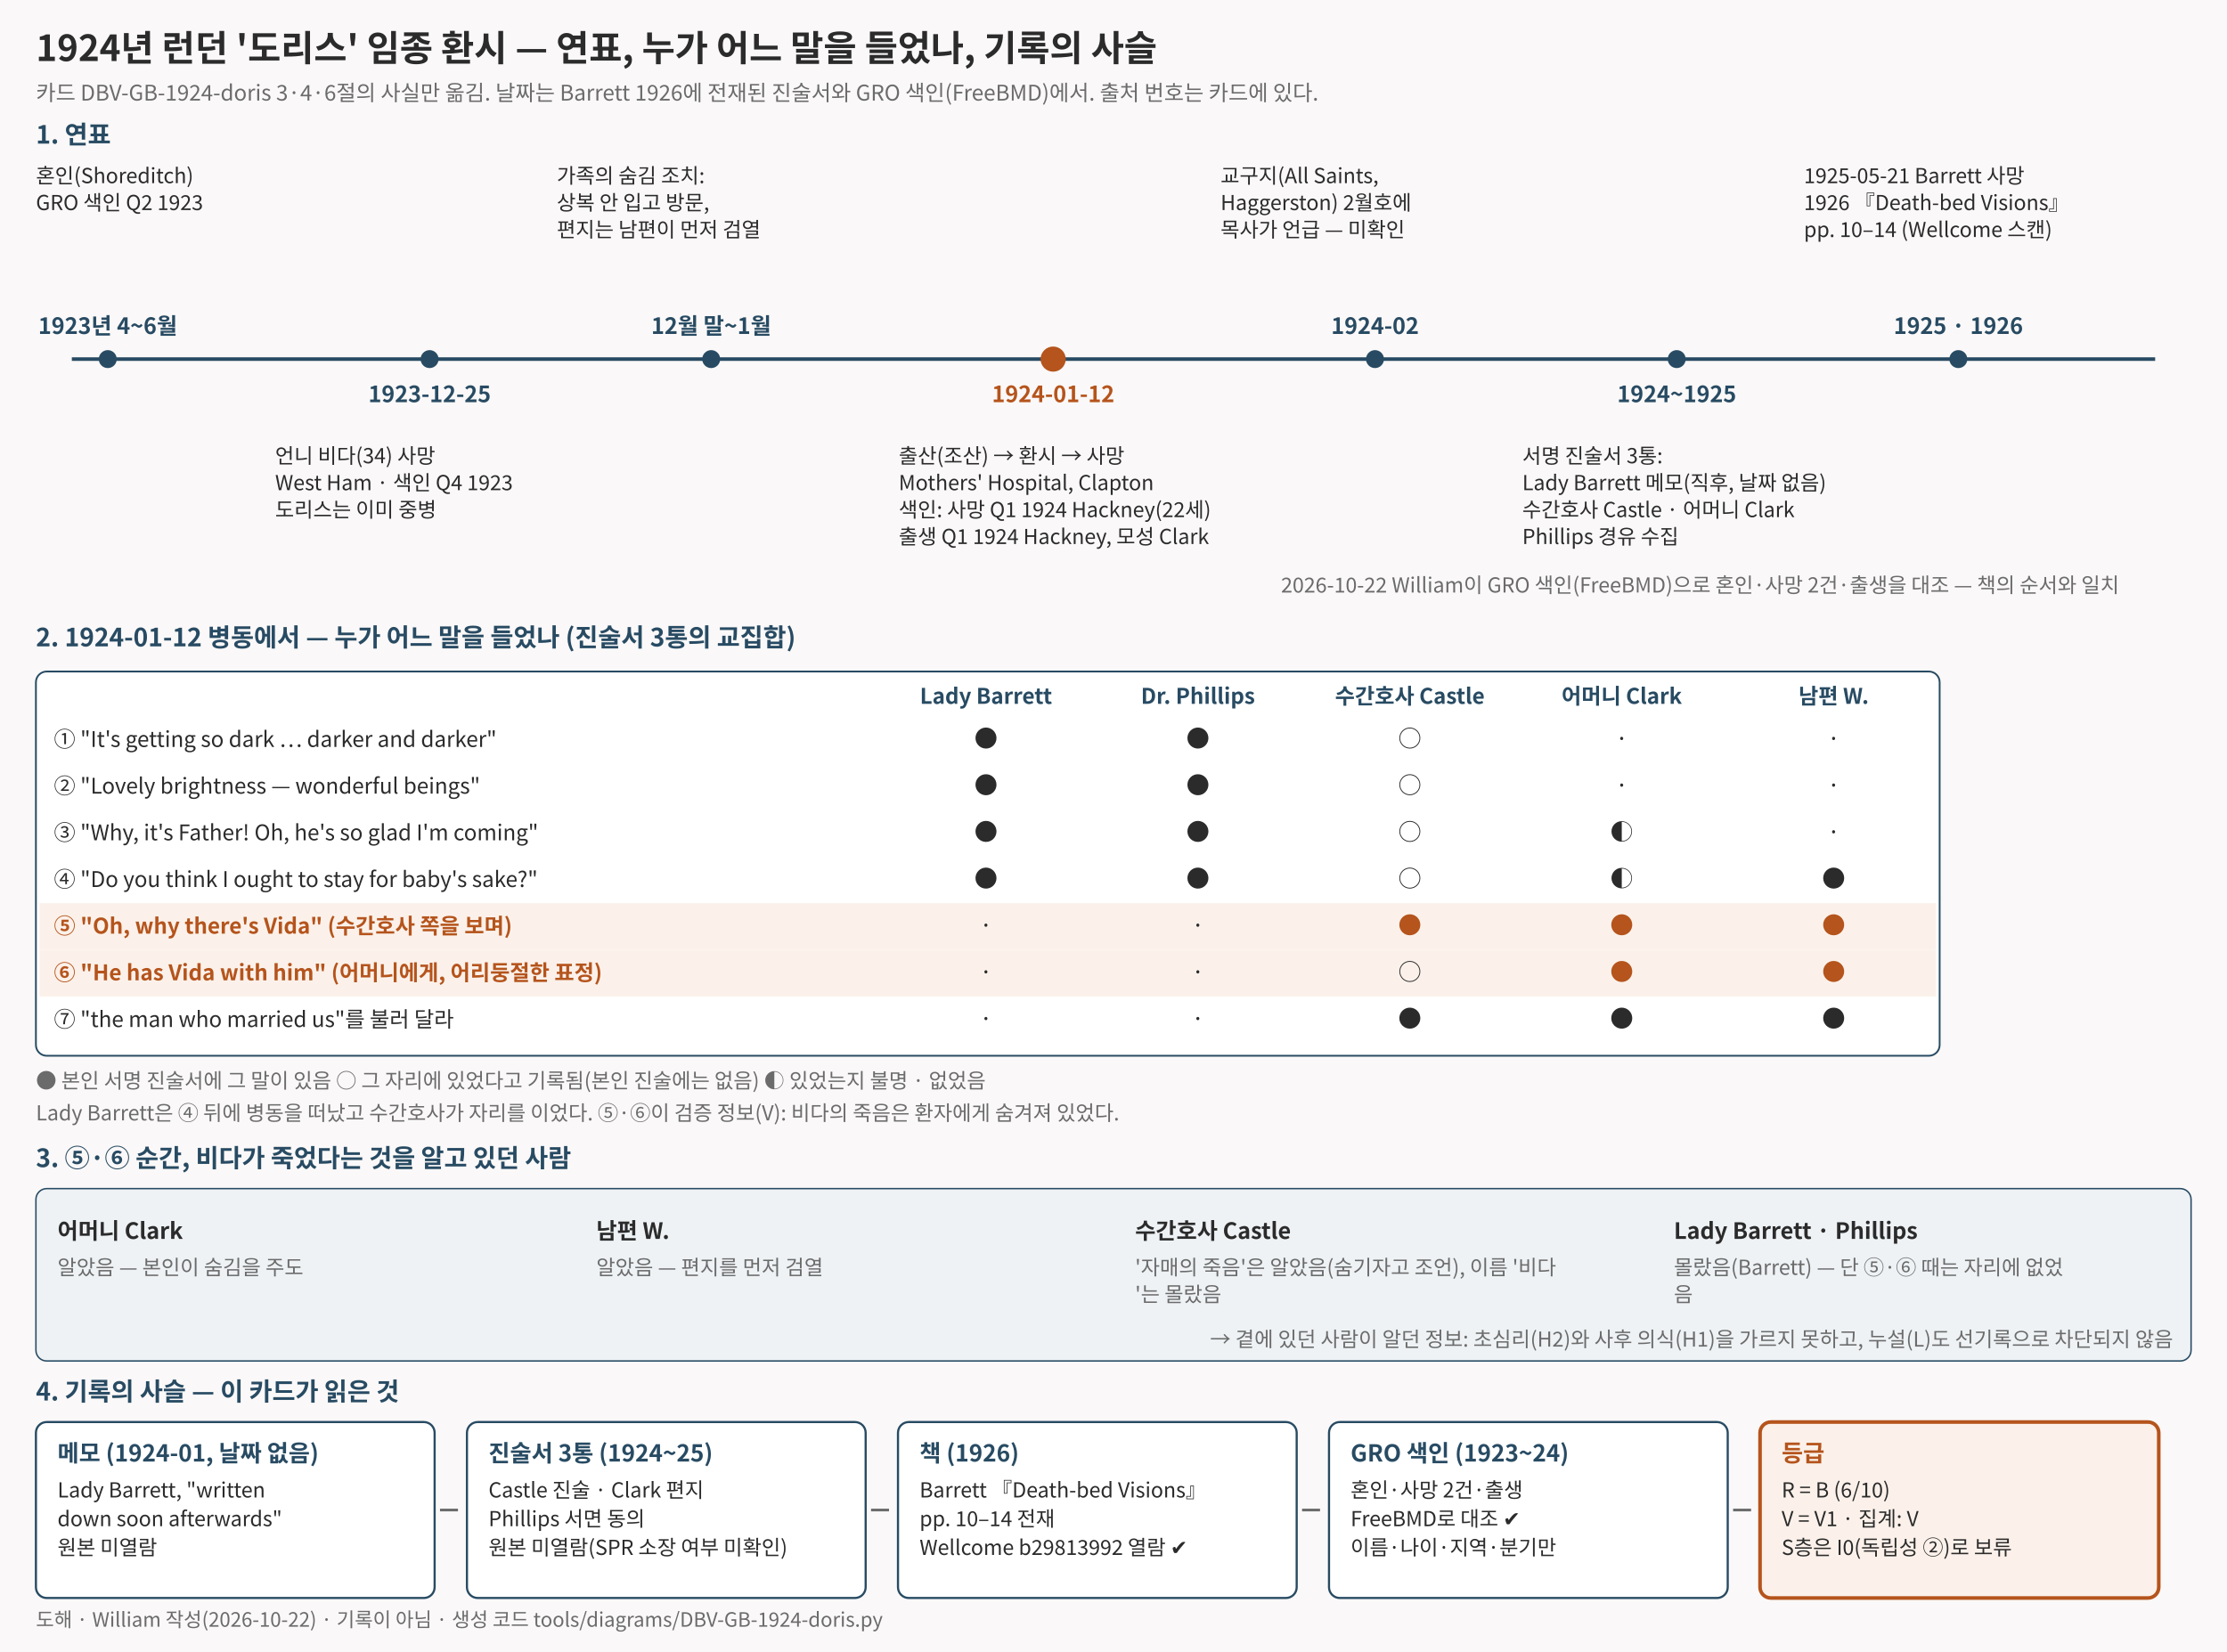
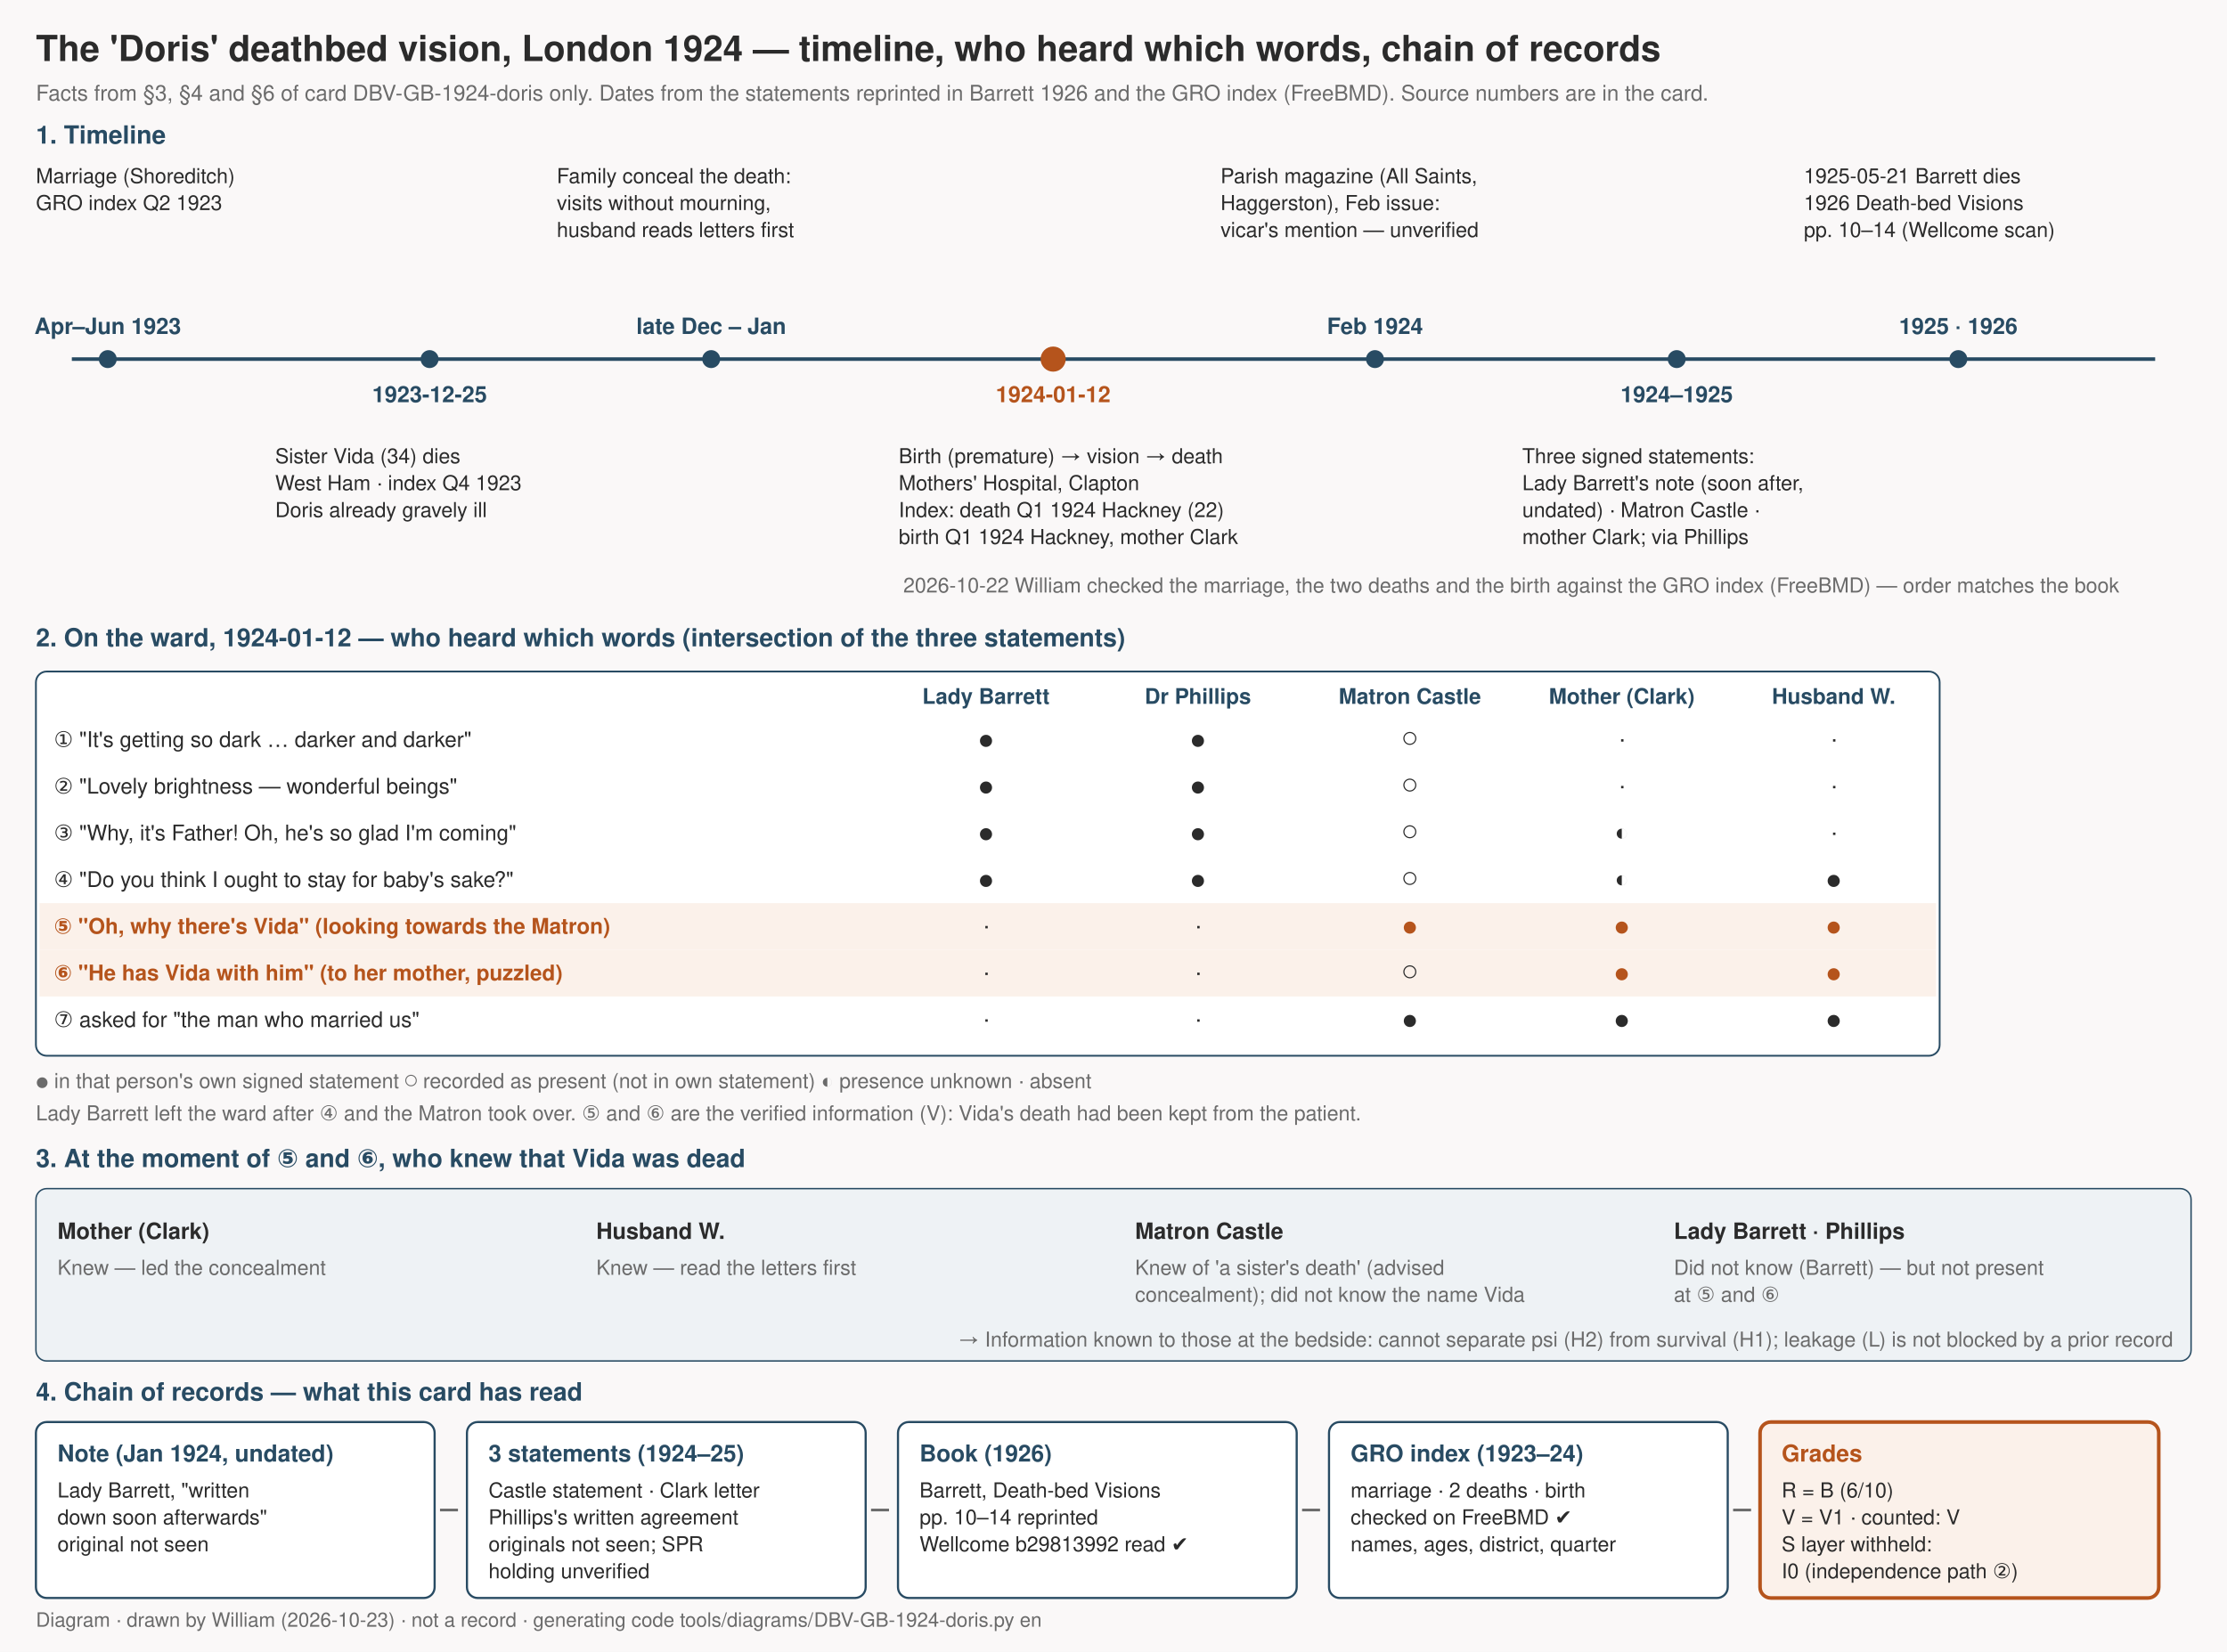
- <svg xmlns="http://www.w3.org/2000/svg" width="1240" height="920" viewBox="0 0 1240 920" font-family="'Noto Sans KR','Apple SD Gothic Neo','Malgun Gothic','Noto Sans CJK KR',sans-serif">
+ <svg xmlns="http://www.w3.org/2000/svg" width="1240" height="920" viewBox="0 0 1240 920" font-family="'Helvetica Neue',Helvetica,Arial,'Noto Sans',sans-serif">
  <rect width="1240" height="920" fill="#faf8f8" />
-   <text x="20" y="34" font-size="20" fill="#2b2b2b" font-weight="bold" text-anchor="start">1924년 런던 '도리스' 임종 환시 — 연표, 누가 어느 말을 들었나, 기록의 사슬</text>
-   <text x="20" y="56" font-size="12" fill="#6b6b6b" font-weight="normal" text-anchor="start">카드 DBV-GB-1924-doris 3·4·6절의 사실만 옮김. 날짜는 Barrett 1926에 전재된 진술서와 GRO 색인(FreeBMD)에서. 출처 번호는 카드에 있다.</text>
-   <text x="20" y="80" font-size="14" fill="#284b63" font-weight="bold" text-anchor="start">1. 연표</text>
+   <text x="20" y="34" font-size="20" fill="#2b2b2b" font-weight="bold" text-anchor="start">The 'Doris' deathbed vision, London 1924 — timeline, who heard which words, chain of records</text>
+   <text x="20" y="56" font-size="12" fill="#6b6b6b" font-weight="normal" text-anchor="start">Facts from §3, §4 and §6 of card DBV-GB-1924-doris only. Dates from the statements reprinted in Barrett 1926 and the GRO index (FreeBMD). Source numbers are in the card.</text>
+   <text x="20" y="80" font-size="14" fill="#284b63" font-weight="bold" text-anchor="start">1. Timeline</text>
  <line x1="40" y1="200" x2="1200" y2="200" stroke="#284b63" stroke-width="2" />
  <circle cx="60.0" cy="200" r="5" fill="#284b63" />
-   <text x="60.0" y="186" font-size="12.5" fill="#284b63" font-weight="bold" text-anchor="middle">1923년 4~6월</text>
-   <text x="20" y="102" font-size="11.5" fill="#2b2b2b" font-weight="normal" text-anchor="start">혼인(Shoreditch)</text>
-   <text x="20" y="117" font-size="11.5" fill="#2b2b2b" font-weight="normal" text-anchor="start">GRO 색인 Q2 1923</text>
+   <text x="60.0" y="186" font-size="12.5" fill="#284b63" font-weight="bold" text-anchor="middle">Apr–Jun 1923</text>
+   <text x="20" y="102" font-size="11.5" fill="#2b2b2b" font-weight="normal" text-anchor="start">Marriage (Shoreditch)</text>
+   <text x="20" y="117" font-size="11.5" fill="#2b2b2b" font-weight="normal" text-anchor="start">GRO index Q2 1923</text>
  <circle cx="239.2" cy="200" r="5" fill="#284b63" />
  <text x="239.2" y="224" font-size="12.5" fill="#284b63" font-weight="bold" text-anchor="middle">1923-12-25</text>
-   <text x="153.2" y="258" font-size="11.5" fill="#2b2b2b" font-weight="normal" text-anchor="start">언니 비다(34) 사망</text>
-   <text x="153.2" y="273" font-size="11.5" fill="#2b2b2b" font-weight="normal" text-anchor="start">West Ham · 색인 Q4 1923</text>
-   <text x="153.2" y="288" font-size="11.5" fill="#2b2b2b" font-weight="normal" text-anchor="start">도리스는 이미 중병</text>
+   <text x="153.2" y="258" font-size="11.5" fill="#2b2b2b" font-weight="normal" text-anchor="start">Sister Vida (34) dies</text>
+   <text x="153.2" y="273" font-size="11.5" fill="#2b2b2b" font-weight="normal" text-anchor="start">West Ham · index Q4 1923</text>
+   <text x="153.2" y="288" font-size="11.5" fill="#2b2b2b" font-weight="normal" text-anchor="start">Doris already gravely ill</text>
  <circle cx="396.0" cy="200" r="5" fill="#284b63" />
-   <text x="396.0" y="186" font-size="12.5" fill="#284b63" font-weight="bold" text-anchor="middle">12월 말~1월</text>
-   <text x="310.0" y="102" font-size="11.5" fill="#2b2b2b" font-weight="normal" text-anchor="start">가족의 숨김 조치:</text>
-   <text x="310.0" y="117" font-size="11.5" fill="#2b2b2b" font-weight="normal" text-anchor="start">상복 안 입고 방문,</text>
-   <text x="310.0" y="132" font-size="11.5" fill="#2b2b2b" font-weight="normal" text-anchor="start">편지는 남편이 먼저 검열</text>
+   <text x="396.0" y="186" font-size="12.5" fill="#284b63" font-weight="bold" text-anchor="middle">late Dec – Jan</text>
+   <text x="310.0" y="102" font-size="11.5" fill="#2b2b2b" font-weight="normal" text-anchor="start">Family conceal the death:</text>
+   <text x="310.0" y="117" font-size="11.5" fill="#2b2b2b" font-weight="normal" text-anchor="start">visits without mourning,</text>
+   <text x="310.0" y="132" font-size="11.5" fill="#2b2b2b" font-weight="normal" text-anchor="start">husband reads letters first</text>
  <circle cx="586.4" cy="200" r="7" fill="#b5541c" />
  <text x="586.4" y="224" font-size="12.5" fill="#b5541c" font-weight="bold" text-anchor="middle">1924-01-12</text>
-   <text x="500.4" y="258" font-size="11.5" fill="#2b2b2b" font-weight="normal" text-anchor="start">출산(조산) → 환시 → 사망</text>
+   <text x="500.4" y="258" font-size="11.5" fill="#2b2b2b" font-weight="normal" text-anchor="start">Birth (premature) → vision → death</text>
  <text x="500.4" y="273" font-size="11.5" fill="#2b2b2b" font-weight="normal" text-anchor="start">Mothers' Hospital, Clapton</text>
-   <text x="500.4" y="288" font-size="11.5" fill="#2b2b2b" font-weight="normal" text-anchor="start">색인: 사망 Q1 1924 Hackney(22세)</text>
-   <text x="500.4" y="303" font-size="11.5" fill="#2b2b2b" font-weight="normal" text-anchor="start">출생 Q1 1924 Hackney, 모성 Clark</text>
+   <text x="500.4" y="288" font-size="11.5" fill="#2b2b2b" font-weight="normal" text-anchor="start">Index: death Q1 1924 Hackney (22)</text>
+   <text x="500.4" y="303" font-size="11.5" fill="#2b2b2b" font-weight="normal" text-anchor="start">birth Q1 1924 Hackney, mother Clark</text>
  <circle cx="765.6" cy="200" r="5" fill="#284b63" />
-   <text x="765.6" y="186" font-size="12.5" fill="#284b63" font-weight="bold" text-anchor="middle">1924-02</text>
-   <text x="679.6" y="102" font-size="11.5" fill="#2b2b2b" font-weight="normal" text-anchor="start">교구지(All Saints,</text>
-   <text x="679.6" y="117" font-size="11.5" fill="#2b2b2b" font-weight="normal" text-anchor="start">Haggerston) 2월호에</text>
-   <text x="679.6" y="132" font-size="11.5" fill="#2b2b2b" font-weight="normal" text-anchor="start">목사가 언급 — 미확인</text>
+   <text x="765.6" y="186" font-size="12.5" fill="#284b63" font-weight="bold" text-anchor="middle">Feb 1924</text>
+   <text x="679.6" y="102" font-size="11.5" fill="#2b2b2b" font-weight="normal" text-anchor="start">Parish magazine (All Saints,</text>
+   <text x="679.6" y="117" font-size="11.5" fill="#2b2b2b" font-weight="normal" text-anchor="start">Haggerston), Feb issue:</text>
+   <text x="679.6" y="132" font-size="11.5" fill="#2b2b2b" font-weight="normal" text-anchor="start">vicar's mention — unverified</text>
  <circle cx="933.6" cy="200" r="5" fill="#284b63" />
-   <text x="933.6" y="224" font-size="12.5" fill="#284b63" font-weight="bold" text-anchor="middle">1924~1925</text>
-   <text x="847.6" y="258" font-size="11.5" fill="#2b2b2b" font-weight="normal" text-anchor="start">서명 진술서 3통:</text>
-   <text x="847.6" y="273" font-size="11.5" fill="#2b2b2b" font-weight="normal" text-anchor="start">Lady Barrett 메모(직후, 날짜 없음)</text>
-   <text x="847.6" y="288" font-size="11.5" fill="#2b2b2b" font-weight="normal" text-anchor="start">수간호사 Castle · 어머니 Clark</text>
-   <text x="847.6" y="303" font-size="11.5" fill="#2b2b2b" font-weight="normal" text-anchor="start">Phillips 경유 수집</text>
+   <text x="933.6" y="224" font-size="12.5" fill="#284b63" font-weight="bold" text-anchor="middle">1924–1925</text>
+   <text x="847.6" y="258" font-size="11.5" fill="#2b2b2b" font-weight="normal" text-anchor="start">Three signed statements:</text>
+   <text x="847.6" y="273" font-size="11.5" fill="#2b2b2b" font-weight="normal" text-anchor="start">Lady Barrett's note (soon after,</text>
+   <text x="847.6" y="288" font-size="11.5" fill="#2b2b2b" font-weight="normal" text-anchor="start">undated) · Matron Castle ·</text>
+   <text x="847.6" y="303" font-size="11.5" fill="#2b2b2b" font-weight="normal" text-anchor="start">mother Clark; via Phillips</text>
  <circle cx="1090.4" cy="200" r="5" fill="#284b63" />
  <text x="1090.4" y="186" font-size="12.5" fill="#284b63" font-weight="bold" text-anchor="middle">1925 · 1926</text>
-   <text x="1004.4" y="102" font-size="11.5" fill="#2b2b2b" font-weight="normal" text-anchor="start">1925-05-21 Barrett 사망</text>
-   <text x="1004.4" y="117" font-size="11.5" fill="#2b2b2b" font-weight="normal" text-anchor="start">1926 『Death-bed Visions』</text>
-   <text x="1004.4" y="132" font-size="11.5" fill="#2b2b2b" font-weight="normal" text-anchor="start">pp. 10–14 (Wellcome 스캔)</text>
-   <text x="1180" y="330" font-size="11.5" fill="#6b6b6b" font-weight="normal" text-anchor="end">2026-10-22 William이 GRO 색인(FreeBMD)으로 혼인·사망 2건·출생을 대조 — 책의 순서와 일치</text>
-   <text x="20" y="360" font-size="14" fill="#284b63" font-weight="bold" text-anchor="start">2. 1924-01-12 병동에서 — 누가 어느 말을 들었나 (진술서 3통의 교집합)</text>
+   <text x="1004.4" y="102" font-size="11.5" fill="#2b2b2b" font-weight="normal" text-anchor="start">1925-05-21 Barrett dies</text>
+   <text x="1004.4" y="117" font-size="11.5" fill="#2b2b2b" font-weight="normal" text-anchor="start">1926 Death-bed Visions</text>
+   <text x="1004.4" y="132" font-size="11.5" fill="#2b2b2b" font-weight="normal" text-anchor="start">pp. 10–14 (Wellcome scan)</text>
+   <text x="1180" y="330" font-size="11.5" fill="#6b6b6b" font-weight="normal" text-anchor="end">2026-10-22 William checked the marriage, the two deaths and the birth against the GRO index (FreeBMD) — order matches the book</text>
+   <text x="20" y="360" font-size="14" fill="#284b63" font-weight="bold" text-anchor="start">2. On the ward, 1924-01-12 — who heard which words (intersection of the three statements)</text>
  <rect x="20" y="374" width="1060" height="214" rx="6" fill="#ffffff" stroke="#284b63" stroke-width="1" />
  <text x="549.0" y="392" font-size="12" fill="#284b63" font-weight="bold" text-anchor="middle">Lady Barrett</text>
-   <text x="667.0" y="392" font-size="12" fill="#284b63" font-weight="bold" text-anchor="middle">Dr. Phillips</text>
-   <text x="785.0" y="392" font-size="12" fill="#284b63" font-weight="bold" text-anchor="middle">수간호사 Castle</text>
-   <text x="903.0" y="392" font-size="12" fill="#284b63" font-weight="bold" text-anchor="middle">어머니 Clark</text>
-   <text x="1021.0" y="392" font-size="12" fill="#284b63" font-weight="bold" text-anchor="middle">남편 W.</text>
+   <text x="667.0" y="392" font-size="12" fill="#284b63" font-weight="bold" text-anchor="middle">Dr Phillips</text>
+   <text x="785.0" y="392" font-size="12" fill="#284b63" font-weight="bold" text-anchor="middle">Matron Castle</text>
+   <text x="903.0" y="392" font-size="12" fill="#284b63" font-weight="bold" text-anchor="middle">Mother (Clark)</text>
+   <text x="1021.0" y="392" font-size="12" fill="#284b63" font-weight="bold" text-anchor="middle">Husband W.</text>
  <text x="30" y="416" font-size="12" fill="#2b2b2b" font-weight="normal" text-anchor="start">① "It's getting so dark … darker and darker"</text>
  <text x="549.0" y="416" font-size="13" fill="#2b2b2b" font-weight="normal" text-anchor="middle">●</text>
  <text x="667.0" y="416" font-size="13" fill="#2b2b2b" font-weight="normal" text-anchor="middle">●</text>
  <text x="785.0" y="416" font-size="13" fill="#2b2b2b" font-weight="normal" text-anchor="middle">○</text>
  <text x="903.0" y="416" font-size="13" fill="#2b2b2b" font-weight="normal" text-anchor="middle">·</text>
  <text x="1021.0" y="416" font-size="13" fill="#2b2b2b" font-weight="normal" text-anchor="middle">·</text>
  <text x="30" y="442" font-size="12" fill="#2b2b2b" font-weight="normal" text-anchor="start">② "Lovely brightness — wonderful beings"</text>
  <text x="549.0" y="442" font-size="13" fill="#2b2b2b" font-weight="normal" text-anchor="middle">●</text>
  <text x="667.0" y="442" font-size="13" fill="#2b2b2b" font-weight="normal" text-anchor="middle">●</text>
  <text x="785.0" y="442" font-size="13" fill="#2b2b2b" font-weight="normal" text-anchor="middle">○</text>
  <text x="903.0" y="442" font-size="13" fill="#2b2b2b" font-weight="normal" text-anchor="middle">·</text>
  <text x="1021.0" y="442" font-size="13" fill="#2b2b2b" font-weight="normal" text-anchor="middle">·</text>
  <text x="30" y="468" font-size="12" fill="#2b2b2b" font-weight="normal" text-anchor="start">③ "Why, it's Father! Oh, he's so glad I'm coming"</text>
  <text x="549.0" y="468" font-size="13" fill="#2b2b2b" font-weight="normal" text-anchor="middle">●</text>
  <text x="667.0" y="468" font-size="13" fill="#2b2b2b" font-weight="normal" text-anchor="middle">●</text>
  <text x="785.0" y="468" font-size="13" fill="#2b2b2b" font-weight="normal" text-anchor="middle">○</text>
  <text x="903.0" y="468" font-size="13" fill="#2b2b2b" font-weight="normal" text-anchor="middle">◐</text>
  <text x="1021.0" y="468" font-size="13" fill="#2b2b2b" font-weight="normal" text-anchor="middle">·</text>
  <text x="30" y="494" font-size="12" fill="#2b2b2b" font-weight="normal" text-anchor="start">④ "Do you think I ought to stay for baby's sake?"</text>
  <text x="549.0" y="494" font-size="13" fill="#2b2b2b" font-weight="normal" text-anchor="middle">●</text>
  <text x="667.0" y="494" font-size="13" fill="#2b2b2b" font-weight="normal" text-anchor="middle">●</text>
  <text x="785.0" y="494" font-size="13" fill="#2b2b2b" font-weight="normal" text-anchor="middle">○</text>
  <text x="903.0" y="494" font-size="13" fill="#2b2b2b" font-weight="normal" text-anchor="middle">◐</text>
  <text x="1021.0" y="494" font-size="13" fill="#2b2b2b" font-weight="normal" text-anchor="middle">●</text>
  <rect x="22" y="503" width="1056" height="26" fill="#fbf1ea" />
-   <text x="30" y="520" font-size="12" fill="#b5541c" font-weight="bold" text-anchor="start">⑤ "Oh, why there's Vida" (수간호사 쪽을 보며)</text>
+   <text x="30" y="520" font-size="12" fill="#b5541c" font-weight="bold" text-anchor="start">⑤ "Oh, why there's Vida" (looking towards the Matron)</text>
  <text x="549.0" y="520" font-size="13" fill="#2b2b2b" font-weight="normal" text-anchor="middle">·</text>
  <text x="667.0" y="520" font-size="13" fill="#2b2b2b" font-weight="normal" text-anchor="middle">·</text>
  <text x="785.0" y="520" font-size="13" fill="#b5541c" font-weight="normal" text-anchor="middle">●</text>
  <text x="903.0" y="520" font-size="13" fill="#b5541c" font-weight="normal" text-anchor="middle">●</text>
  <text x="1021.0" y="520" font-size="13" fill="#b5541c" font-weight="normal" text-anchor="middle">●</text>
  <rect x="22" y="529" width="1056" height="26" fill="#fbf1ea" />
-   <text x="30" y="546" font-size="12" fill="#b5541c" font-weight="bold" text-anchor="start">⑥ "He has Vida with him" (어머니에게, 어리둥절한 표정)</text>
+   <text x="30" y="546" font-size="12" fill="#b5541c" font-weight="bold" text-anchor="start">⑥ "He has Vida with him" (to her mother, puzzled)</text>
  <text x="549.0" y="546" font-size="13" fill="#2b2b2b" font-weight="normal" text-anchor="middle">·</text>
  <text x="667.0" y="546" font-size="13" fill="#2b2b2b" font-weight="normal" text-anchor="middle">·</text>
  <text x="785.0" y="546" font-size="13" fill="#2b2b2b" font-weight="normal" text-anchor="middle">○</text>
  <text x="903.0" y="546" font-size="13" fill="#b5541c" font-weight="normal" text-anchor="middle">●</text>
  <text x="1021.0" y="546" font-size="13" fill="#b5541c" font-weight="normal" text-anchor="middle">●</text>
-   <text x="30" y="572" font-size="12" fill="#2b2b2b" font-weight="normal" text-anchor="start">⑦ "the man who married us"를 불러 달라</text>
+   <text x="30" y="572" font-size="12" fill="#2b2b2b" font-weight="normal" text-anchor="start">⑦ asked for "the man who married us"</text>
  <text x="549.0" y="572" font-size="13" fill="#2b2b2b" font-weight="normal" text-anchor="middle">·</text>
  <text x="667.0" y="572" font-size="13" fill="#2b2b2b" font-weight="normal" text-anchor="middle">·</text>
  <text x="785.0" y="572" font-size="13" fill="#2b2b2b" font-weight="normal" text-anchor="middle">●</text>
  <text x="903.0" y="572" font-size="13" fill="#2b2b2b" font-weight="normal" text-anchor="middle">●</text>
  <text x="1021.0" y="572" font-size="13" fill="#2b2b2b" font-weight="normal" text-anchor="middle">●</text>
-   <text x="20" y="606" font-size="11.5" fill="#6b6b6b" font-weight="normal" text-anchor="start">● 본인 서명 진술서에 그 말이 있음   ○ 그 자리에 있었다고 기록됨(본인 진술에는 없음)   ◐ 있었는지 불명   · 없었음</text>
-   <text x="20" y="624" font-size="11.5" fill="#6b6b6b" font-weight="normal" text-anchor="start">Lady Barrett은 ④ 뒤에 병동을 떠났고 수간호사가 자리를 이었다. ⑤·⑥이 검증 정보(V): 비다의 죽음은 환자에게 숨겨져 있었다.</text>
-   <text x="20" y="650" font-size="14" fill="#284b63" font-weight="bold" text-anchor="start">3. ⑤·⑥ 순간, 비다가 죽었다는 것을 알고 있던 사람</text>
+   <text x="20" y="606" font-size="11.5" fill="#6b6b6b" font-weight="normal" text-anchor="start">● in that person's own signed statement   ○ recorded as present (not in own statement)   ◐ presence unknown   · absent</text>
+   <text x="20" y="624" font-size="11.5" fill="#6b6b6b" font-weight="normal" text-anchor="start">Lady Barrett left the ward after ④ and the Matron took over. ⑤ and ⑥ are the verified information (V): Vida's death had been kept from the patient.</text>
+   <text x="20" y="650" font-size="14" fill="#284b63" font-weight="bold" text-anchor="start">3. At the moment of ⑤ and ⑥, who knew that Vida was dead</text>
  <rect x="20" y="662" width="1200" height="96" rx="6" fill="#eef2f5" stroke="#284b63" stroke-width="0.8" />
-   <text x="32.0" y="690" font-size="12.5" fill="#2b2b2b" font-weight="bold" text-anchor="start">어머니 Clark</text>
-   <text x="32.0" y="710" font-size="11.5" fill="#6b6b6b" font-weight="normal" text-anchor="start">알았음 — 본인이 숨김을 주도</text>
-   <text x="332.0" y="690" font-size="12.5" fill="#2b2b2b" font-weight="bold" text-anchor="start">남편 W.</text>
-   <text x="332.0" y="710" font-size="11.5" fill="#6b6b6b" font-weight="normal" text-anchor="start">알았음 — 편지를 먼저 검열</text>
-   <text x="632.0" y="690" font-size="12.5" fill="#2b2b2b" font-weight="bold" text-anchor="start">수간호사 Castle</text>
-   <text x="632.0" y="710" font-size="11.5" fill="#6b6b6b" font-weight="normal" text-anchor="start">'자매의 죽음'은 알았음(숨기자고 조언), 이름 '비다</text>
-   <text x="632.0" y="725" font-size="11.5" fill="#6b6b6b" font-weight="normal" text-anchor="start">'는 몰랐음</text>
+   <text x="32.0" y="690" font-size="12.5" fill="#2b2b2b" font-weight="bold" text-anchor="start">Mother (Clark)</text>
+   <text x="32.0" y="710" font-size="11.5" fill="#6b6b6b" font-weight="normal" text-anchor="start">Knew — led the concealment</text>
+   <text x="332.0" y="690" font-size="12.5" fill="#2b2b2b" font-weight="bold" text-anchor="start">Husband W.</text>
+   <text x="332.0" y="710" font-size="11.5" fill="#6b6b6b" font-weight="normal" text-anchor="start">Knew — read the letters first</text>
+   <text x="632.0" y="690" font-size="12.5" fill="#2b2b2b" font-weight="bold" text-anchor="start">Matron Castle</text>
+   <text x="632.0" y="710" font-size="11.5" fill="#6b6b6b" font-weight="normal" text-anchor="start">Knew of 'a sister's death' (advised</text>
+   <text x="632.0" y="725" font-size="11.5" fill="#6b6b6b" font-weight="normal" text-anchor="start">concealment); did not know the name Vida</text>
  <text x="932.0" y="690" font-size="12.5" fill="#2b2b2b" font-weight="bold" text-anchor="start">Lady Barrett · Phillips</text>
-   <text x="932.0" y="710" font-size="11.5" fill="#6b6b6b" font-weight="normal" text-anchor="start">몰랐음(Barrett) — 단 ⑤·⑥ 때는 자리에 없었</text>
-   <text x="932.0" y="725" font-size="11.5" fill="#6b6b6b" font-weight="normal" text-anchor="start">음</text>
-   <text x="1210" y="750" font-size="11.5" fill="#6b6b6b" font-weight="normal" text-anchor="end">→ 곁에 있던 사람이 알던 정보: 초심리(H2)와 사후 의식(H1)을 가르지 못하고, 누설(L)도 선기록으로 차단되지 않음</text>
-   <text x="20" y="780" font-size="14" fill="#284b63" font-weight="bold" text-anchor="start">4. 기록의 사슬 — 이 카드가 읽은 것</text>
+   <text x="932.0" y="710" font-size="11.5" fill="#6b6b6b" font-weight="normal" text-anchor="start">Did not know (Barrett) — but not present</text>
+   <text x="932.0" y="725" font-size="11.5" fill="#6b6b6b" font-weight="normal" text-anchor="start">at ⑤ and ⑥</text>
+   <text x="1210" y="750" font-size="11.5" fill="#6b6b6b" font-weight="normal" text-anchor="end">→ Information known to those at the bedside: cannot separate psi (H2) from survival (H1); leakage (L) is not blocked by a prior record</text>
+   <text x="20" y="780" font-size="14" fill="#284b63" font-weight="bold" text-anchor="start">4. Chain of records — what this card has read</text>
  <rect x="20" y="792" width="222" height="98" rx="6" fill="#ffffff" stroke="#284b63" stroke-width="1.2" />
-   <text x="32" y="814" font-size="13" fill="#284b63" font-weight="bold" text-anchor="start">메모 (1924-01, 날짜 없음)</text>
+   <text x="32" y="814" font-size="13" fill="#284b63" font-weight="bold" text-anchor="start">Note (Jan 1924, undated)</text>
  <text x="32" y="834" font-size="11.5" fill="#2b2b2b" font-weight="normal" text-anchor="start">Lady Barrett, "written</text>
-   <text x="32" y="850" font-size="11.5" fill="#2b2b2b" font-weight="normal" text-anchor="start">down soon afterwards"</text>
-   <text x="32" y="866" font-size="11.5" fill="#2b2b2b" font-weight="normal" text-anchor="start">원본 미열람</text>
+   <text x="32" y="849" font-size="11.5" fill="#2b2b2b" font-weight="normal" text-anchor="start">down soon afterwards"</text>
+   <text x="32" y="864" font-size="11.5" fill="#2b2b2b" font-weight="normal" text-anchor="start">original not seen</text>
  <path d="M245,841 h10" stroke="#6b6b6b" stroke-width="1.5" />
  <rect x="260" y="792" width="222" height="98" rx="6" fill="#ffffff" stroke="#284b63" stroke-width="1.2" />
-   <text x="272" y="814" font-size="13" fill="#284b63" font-weight="bold" text-anchor="start">진술서 3통 (1924~25)</text>
-   <text x="272" y="834" font-size="11.5" fill="#2b2b2b" font-weight="normal" text-anchor="start">Castle 진술 · Clark 편지</text>
-   <text x="272" y="850" font-size="11.5" fill="#2b2b2b" font-weight="normal" text-anchor="start">Phillips 서면 동의</text>
-   <text x="272" y="866" font-size="11.5" fill="#2b2b2b" font-weight="normal" text-anchor="start">원본 미열람(SPR 소장 여부 미확인)</text>
+   <text x="272" y="814" font-size="13" fill="#284b63" font-weight="bold" text-anchor="start">3 statements (1924–25)</text>
+   <text x="272" y="834" font-size="11.5" fill="#2b2b2b" font-weight="normal" text-anchor="start">Castle statement · Clark letter</text>
+   <text x="272" y="849" font-size="11.5" fill="#2b2b2b" font-weight="normal" text-anchor="start">Phillips's written agreement</text>
+   <text x="272" y="864" font-size="11.5" fill="#2b2b2b" font-weight="normal" text-anchor="start">originals not seen; SPR</text>
+   <text x="272" y="879" font-size="11.5" fill="#2b2b2b" font-weight="normal" text-anchor="start">holding unverified</text>
  <path d="M485,841 h10" stroke="#6b6b6b" stroke-width="1.5" />
  <rect x="500" y="792" width="222" height="98" rx="6" fill="#ffffff" stroke="#284b63" stroke-width="1.2" />
-   <text x="512" y="814" font-size="13" fill="#284b63" font-weight="bold" text-anchor="start">책 (1926)</text>
-   <text x="512" y="834" font-size="11.5" fill="#2b2b2b" font-weight="normal" text-anchor="start">Barrett 『Death-bed Visions』</text>
-   <text x="512" y="850" font-size="11.5" fill="#2b2b2b" font-weight="normal" text-anchor="start">pp. 10–14 전재</text>
-   <text x="512" y="866" font-size="11.5" fill="#2b2b2b" font-weight="normal" text-anchor="start">Wellcome b29813992 열람 ✔</text>
+   <text x="512" y="814" font-size="13" fill="#284b63" font-weight="bold" text-anchor="start">Book (1926)</text>
+   <text x="512" y="834" font-size="11.5" fill="#2b2b2b" font-weight="normal" text-anchor="start">Barrett, Death-bed Visions</text>
+   <text x="512" y="849" font-size="11.5" fill="#2b2b2b" font-weight="normal" text-anchor="start">pp. 10–14 reprinted</text>
+   <text x="512" y="864" font-size="11.5" fill="#2b2b2b" font-weight="normal" text-anchor="start">Wellcome b29813992 read ✔</text>
  <path d="M725,841 h10" stroke="#6b6b6b" stroke-width="1.5" />
  <rect x="740" y="792" width="222" height="98" rx="6" fill="#ffffff" stroke="#284b63" stroke-width="1.2" />
-   <text x="752" y="814" font-size="13" fill="#284b63" font-weight="bold" text-anchor="start">GRO 색인 (1923~24)</text>
-   <text x="752" y="834" font-size="11.5" fill="#2b2b2b" font-weight="normal" text-anchor="start">혼인·사망 2건·출생</text>
-   <text x="752" y="850" font-size="11.5" fill="#2b2b2b" font-weight="normal" text-anchor="start">FreeBMD로 대조 ✔</text>
-   <text x="752" y="866" font-size="11.5" fill="#2b2b2b" font-weight="normal" text-anchor="start">이름·나이·지역·분기만</text>
+   <text x="752" y="814" font-size="13" fill="#284b63" font-weight="bold" text-anchor="start">GRO index (1923–24)</text>
+   <text x="752" y="834" font-size="11.5" fill="#2b2b2b" font-weight="normal" text-anchor="start">marriage · 2 deaths · birth</text>
+   <text x="752" y="849" font-size="11.5" fill="#2b2b2b" font-weight="normal" text-anchor="start">checked on FreeBMD ✔</text>
+   <text x="752" y="864" font-size="11.5" fill="#2b2b2b" font-weight="normal" text-anchor="start">names, ages, district, quarter</text>
  <path d="M965,841 h10" stroke="#6b6b6b" stroke-width="1.5" />
  <rect x="980" y="792" width="222" height="98" rx="6" fill="#fbf1ea" stroke="#b5541c" stroke-width="2" />
-   <text x="992" y="814" font-size="13" fill="#b5541c" font-weight="bold" text-anchor="start">등급</text>
+   <text x="992" y="814" font-size="13" fill="#b5541c" font-weight="bold" text-anchor="start">Grades</text>
  <text x="992" y="834" font-size="11.5" fill="#2b2b2b" font-weight="normal" text-anchor="start">R = B (6/10)</text>
-   <text x="992" y="850" font-size="11.5" fill="#2b2b2b" font-weight="normal" text-anchor="start">V = V1 · 집계: V</text>
-   <text x="992" y="866" font-size="11.5" fill="#2b2b2b" font-weight="normal" text-anchor="start">S층은 I0(독립성 ②)로 보류</text>
-   <text x="20" y="906" font-size="11" fill="#6b6b6b" font-weight="normal" text-anchor="start">도해 · William 작성(2026-10-22) · 기록이 아님 · 생성 코드 tools/diagrams/DBV-GB-1924-doris.py</text>
+   <text x="992" y="849" font-size="11.5" fill="#2b2b2b" font-weight="normal" text-anchor="start">V = V1 · counted: V</text>
+   <text x="992" y="864" font-size="11.5" fill="#2b2b2b" font-weight="normal" text-anchor="start">S layer withheld:</text>
+   <text x="992" y="879" font-size="11.5" fill="#2b2b2b" font-weight="normal" text-anchor="start">I0 (independence path ②)</text>
+   <text x="20" y="906" font-size="11" fill="#6b6b6b" font-weight="normal" text-anchor="start">Diagram · drawn by William (2026-10-23) · not a record · generating code tools/diagrams/DBV-GB-1924-doris.py en</text>
</svg>
